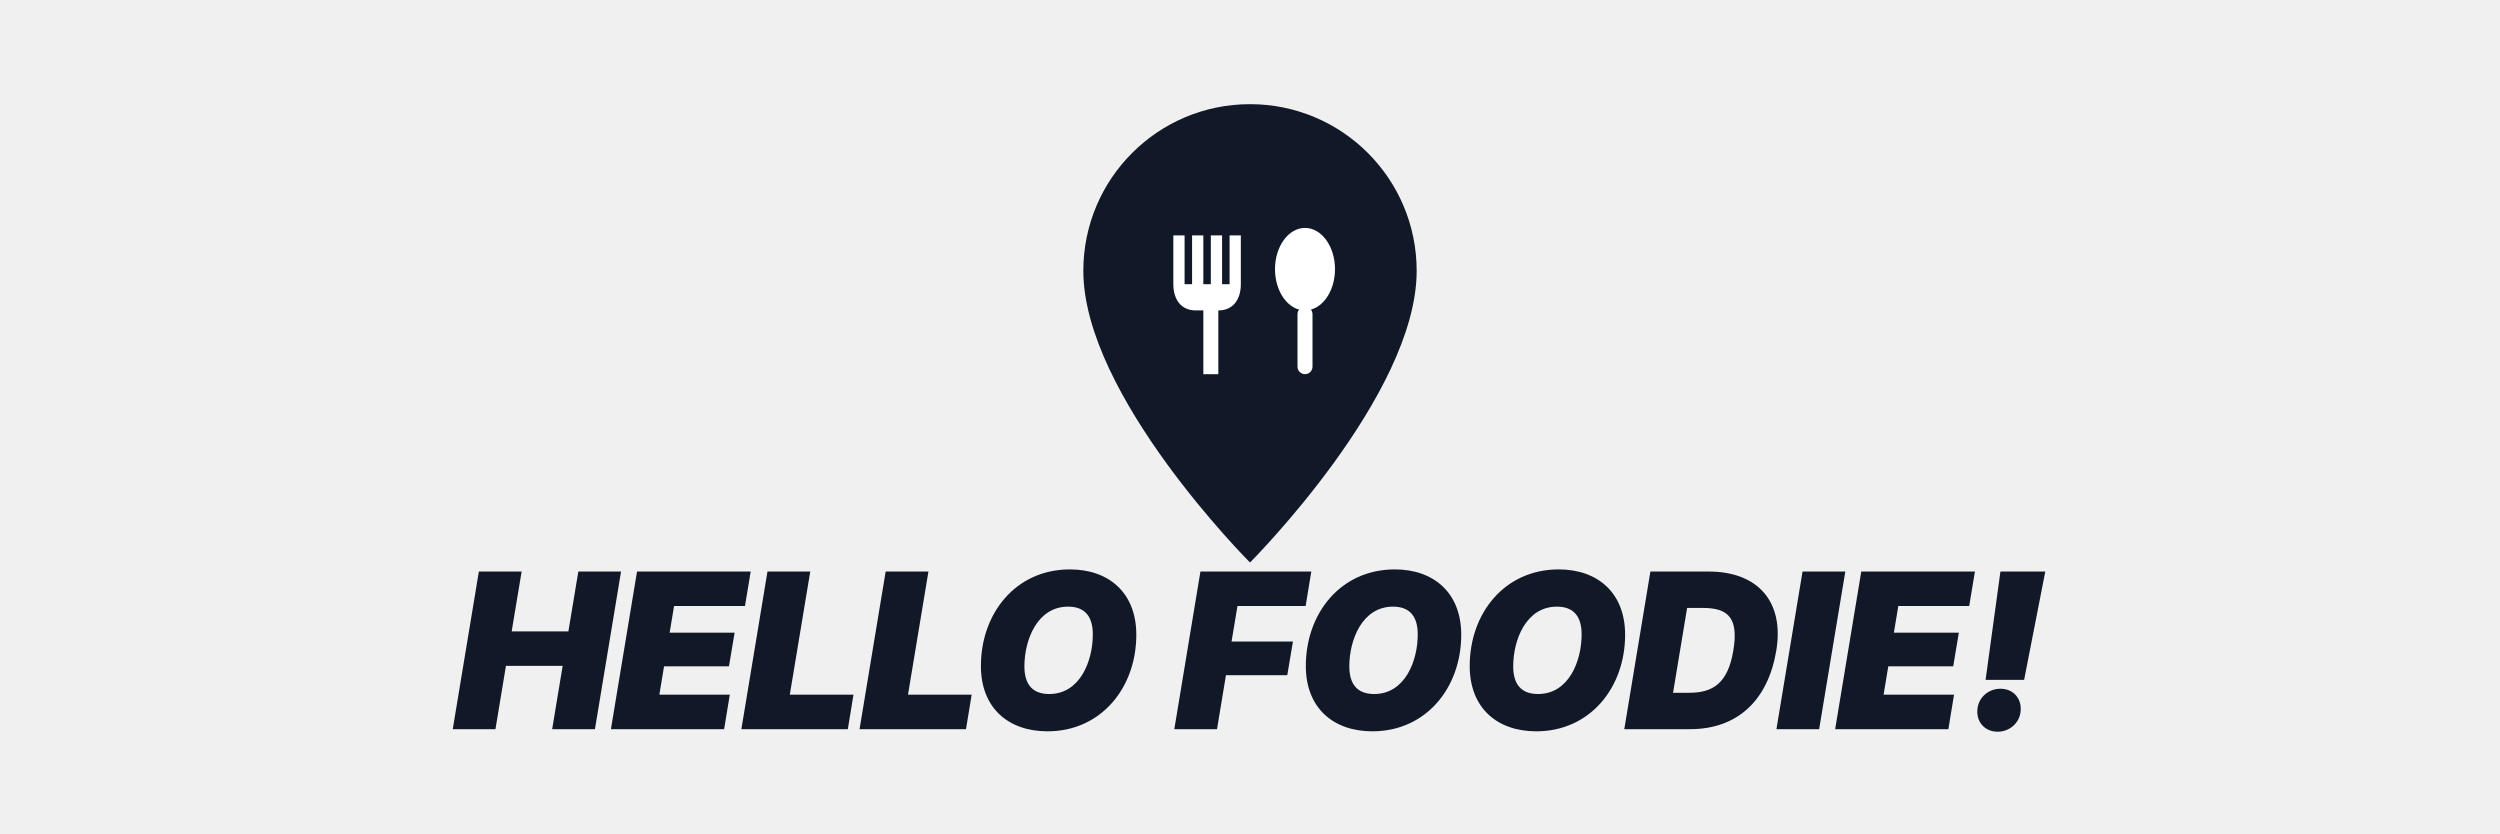
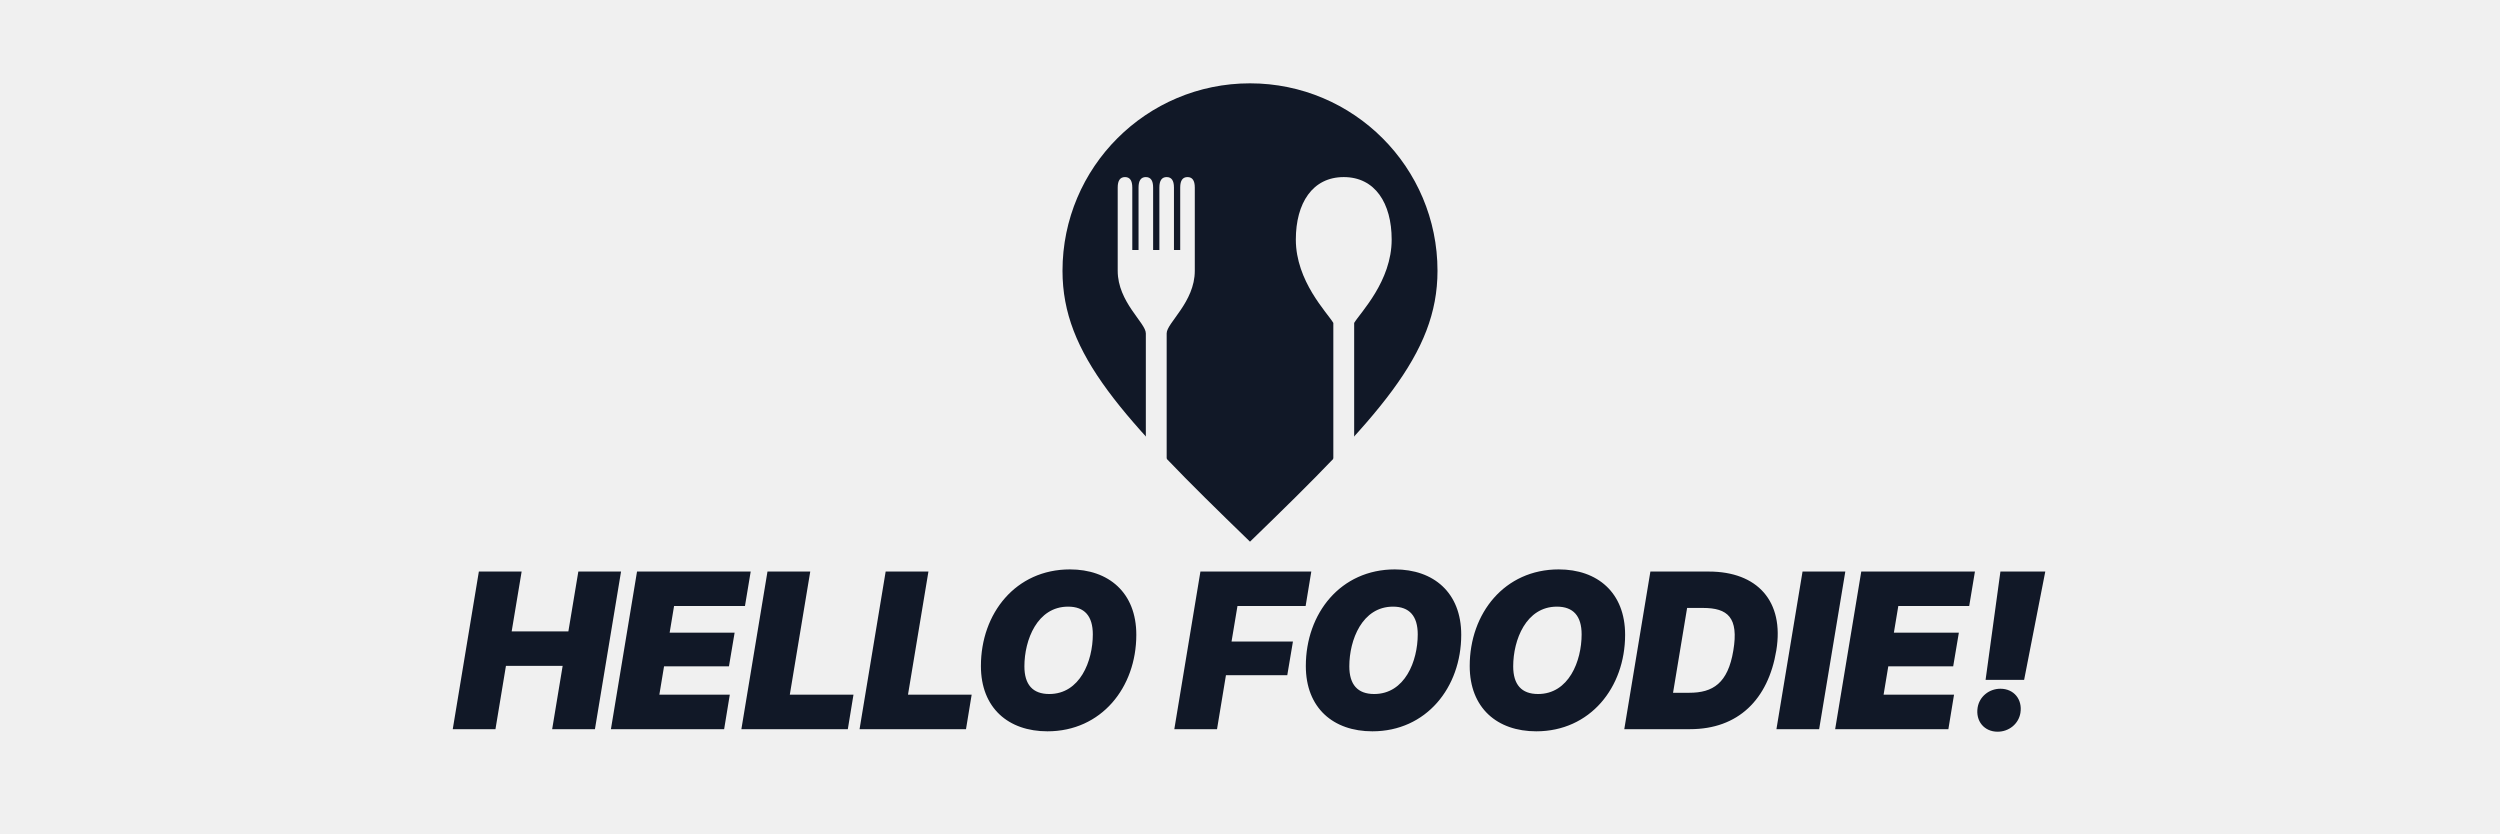
<svg xmlns="http://www.w3.org/2000/svg" width="600" height="200" viewBox="0 0 600 200" fill="none">
-   <g transform="translate(250, 20)">
-     <path d="M50 5C27.9 5 10 22.9 10 45C10 75 50 115 50 115C50 115 90 75 90 45C90 22.9 72.1 5 50 5Z" fill="#111827" />
-     <g transform="translate(28, 32) scale(0.9)">
-       <path d="M12 25V42H16V25C20 25 22 22 22 18V5H19V18H17V5H14V18H12V5H9V18H7V5H4V18C4 22 6 25 10 25H12Z" fill="white" />
-     </g>
-     <g transform="translate(56, 32) scale(0.9)">
-       <ellipse cx="8" cy="14" rx="8" ry="11" fill="white" />
-       <rect x="6" y="24" width="4" height="18" rx="2" fill="white" />
-     </g>
+   <defs>
+     <mask id="logoMask">
+       <rect width="512" height="512" fill="white" />
+       <path d="M 129 120 Q 129 110 136 110 Q 143 110 143 120 L 143 180 L 149 180 L 149 120 Q 149 110 156 110 Q 163 110 163 120 L 163 180 L 169 180 L 169 120 Q 169 110 176 110 Q 183 110 183 120 L 183 180 L 189 180 L 189 120 Q 189 110 196 110 Q 203 110 203 120 L 203 200 C 203 230 176 250 176 260 L 176 500 L 156 500 L 156 260 C 156 250 129 230 129 200 Z" fill="black" />
+       <path d="M 346 110 C 316 110 300 135 300 170 C 300 210 330 240 336 250 L 336 500 L 356 500 L 356 250 C 362 240 392 210 392 170 C 392 135 376 110 346 110 Z" fill="black" />
+     </mask>
+   </defs>
+   <g transform="translate(236, 15) scale(0.25)">
+     <path d="M 256 460 C 380 340 436 280 436 200 A 180 180 0 0 0 76 200 C 76 280 132 340 256 460 Z" fill="#111827" mask="url(#logoMask)" />
  </g>
  <text x="300" y="175" text-anchor="middle" fill="#111827" style="font-family: 'Inter', sans-serif; font-weight: 900; font-size: 52px; font-style: italic; letter-spacing: -0.02em;">HELLO FOODIE!</text>
</svg>
